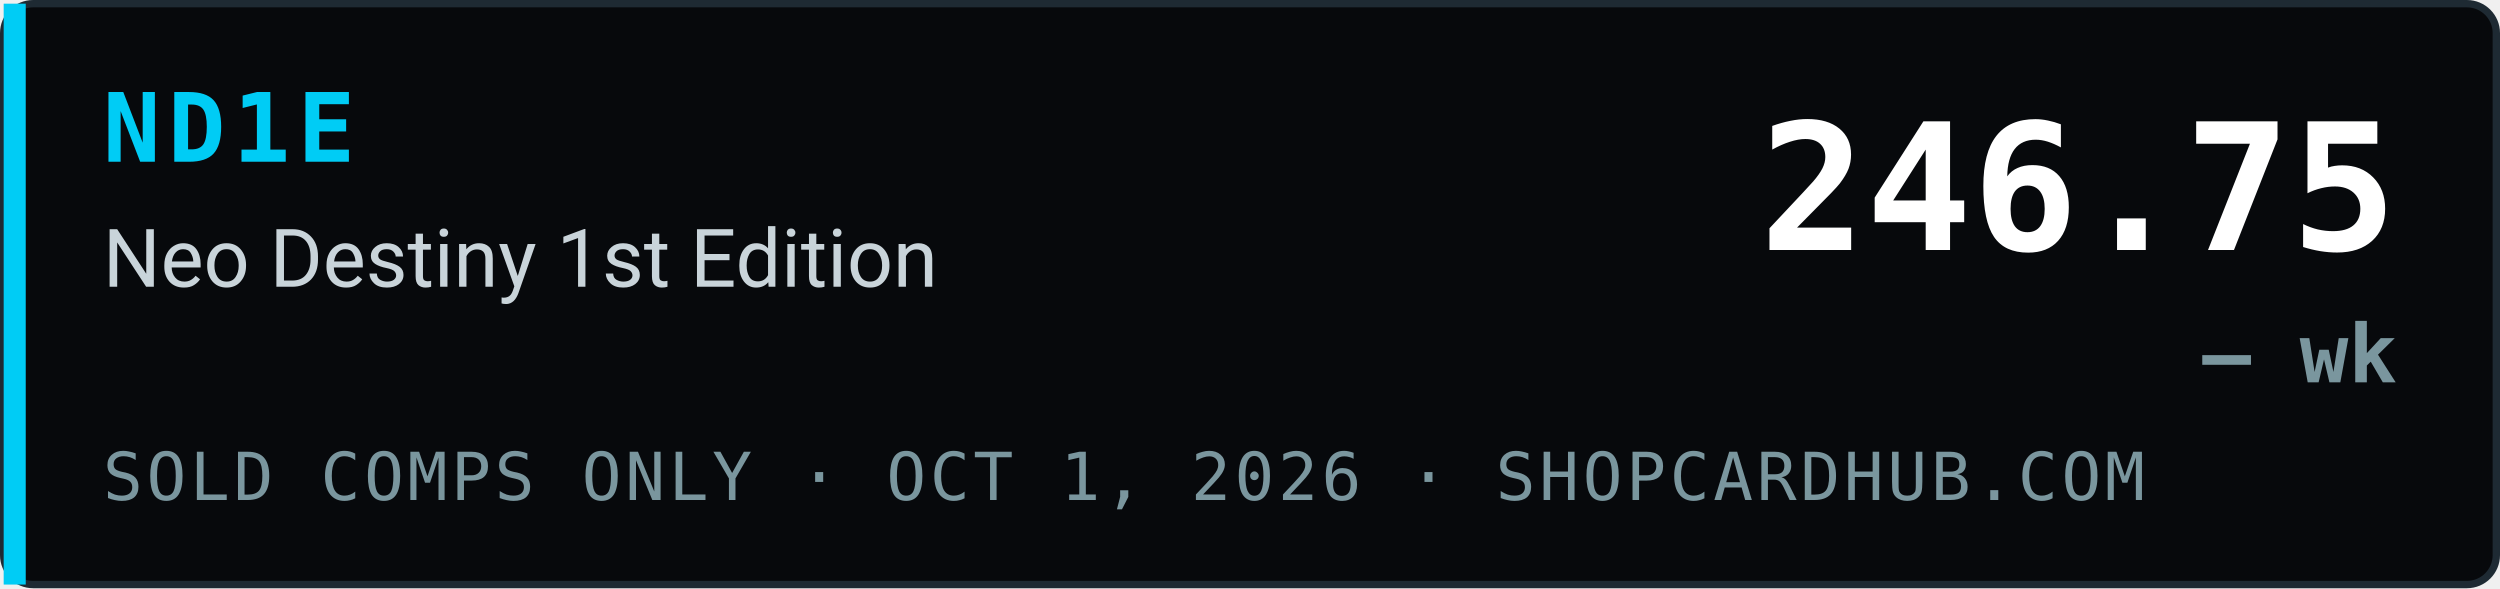
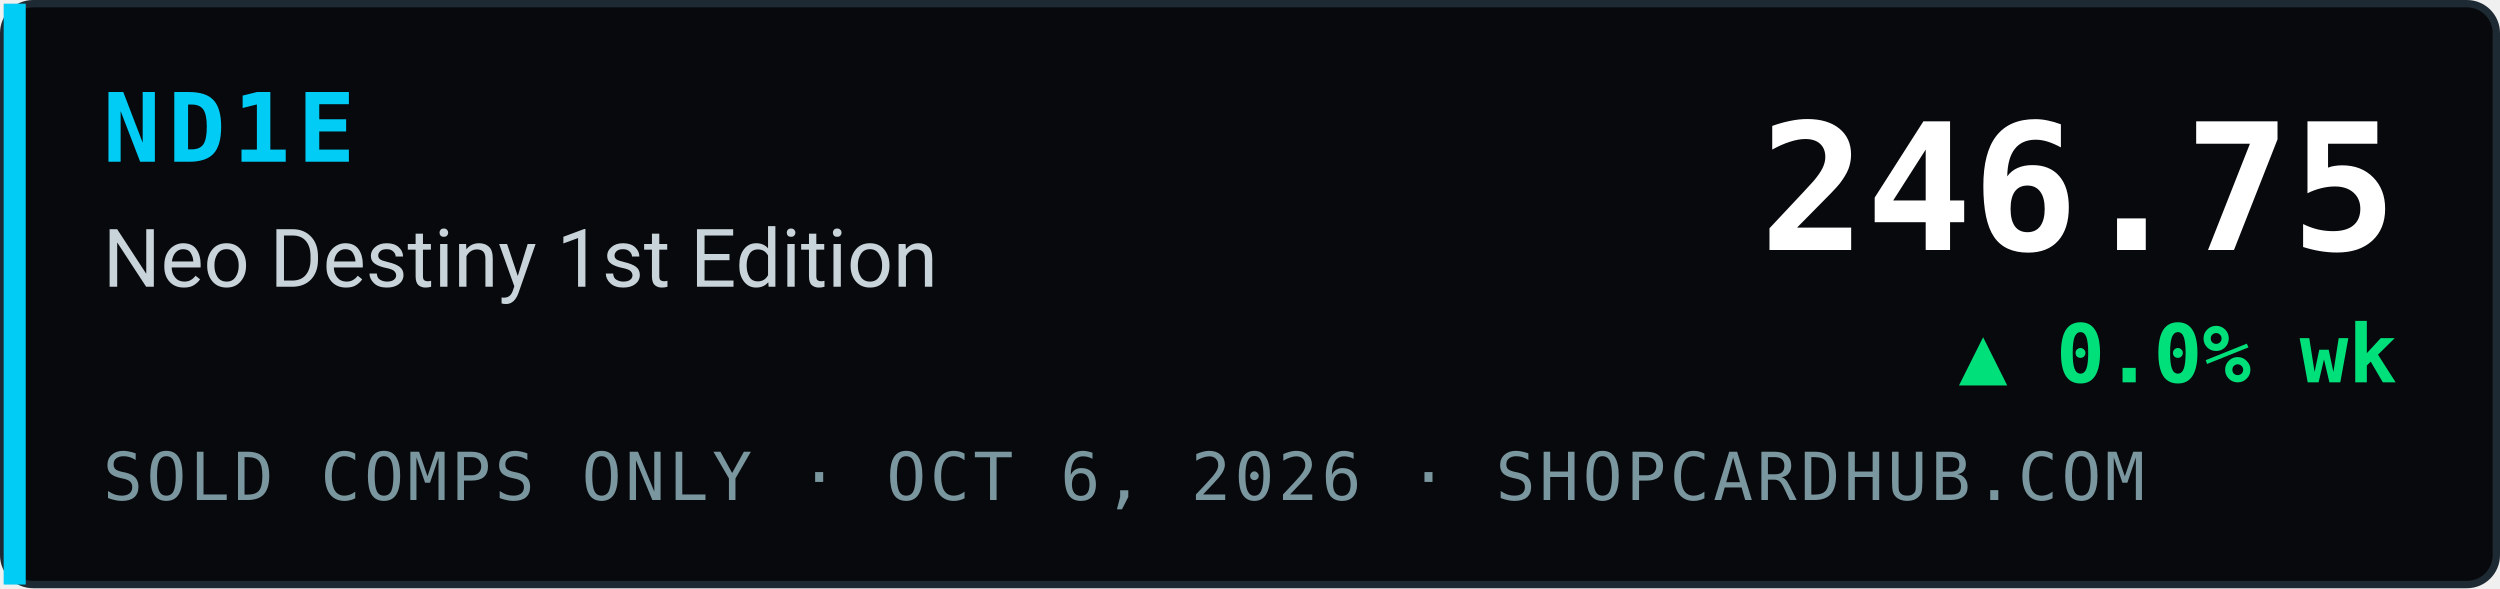
- <svg xmlns="http://www.w3.org/2000/svg" width="340" height="80" viewBox="0 0 340 80" role="img" aria-label="ND1E Neo Destiny 1st Edition index 246.75, — wk, sold comps only, ShopCardHub">
+ <svg xmlns="http://www.w3.org/2000/svg" width="340" height="80" viewBox="0 0 340 80" role="img" aria-label="ND1E Neo Destiny 1st Edition index 246.75, ▲ 0.0% wk, sold comps only, ShopCardHub">
  <rect x="0.5" y="0.5" width="339" height="79" rx="4" fill="#07090c" stroke="#1e2a33" />
  <rect x="0.5" y="0.5" width="3" height="79" fill="#00ccf5" />
  <text x="14" y="22" font-family="ui-monospace,SFMono-Regular,Menlo,Consolas,monospace" font-size="13" font-weight="700" fill="#00ccf5" letter-spacing="1">ND1E</text>
  <text x="14" y="39" font-family="system-ui,-apple-system,Segoe UI,Roboto,Helvetica,Arial,sans-serif" font-size="11" fill="#c9d4da">Neo Destiny 1st Edition</text>
-   <text x="14" y="68" font-family="ui-monospace,SFMono-Regular,Menlo,Consolas,monospace" font-size="9" fill="#7a969e" letter-spacing="0.5">SOLD COMPS ONLY · OCT 1, 2026 · SHOPCARDHUB.COM</text>
+   <text x="14" y="68" font-family="ui-monospace,SFMono-Regular,Menlo,Consolas,monospace" font-size="9" fill="#7a969e" letter-spacing="0.5">SOLD COMPS ONLY · OCT 6, 2026 · SHOPCARDHUB.COM</text>
  <text x="326" y="34" text-anchor="end" font-family="ui-monospace,SFMono-Regular,Menlo,Consolas,monospace" font-size="24" font-weight="700" fill="#ffffff">246.75</text>
-   <text x="326" y="52" text-anchor="end" font-family="ui-monospace,SFMono-Regular,Menlo,Consolas,monospace" font-size="11" font-weight="700" fill="#7a969e">— wk</text>
+   <text x="326" y="52" text-anchor="end" font-family="ui-monospace,SFMono-Regular,Menlo,Consolas,monospace" font-size="11" font-weight="700" fill="#00e07a">▲ 0.0% wk</text>
</svg>
